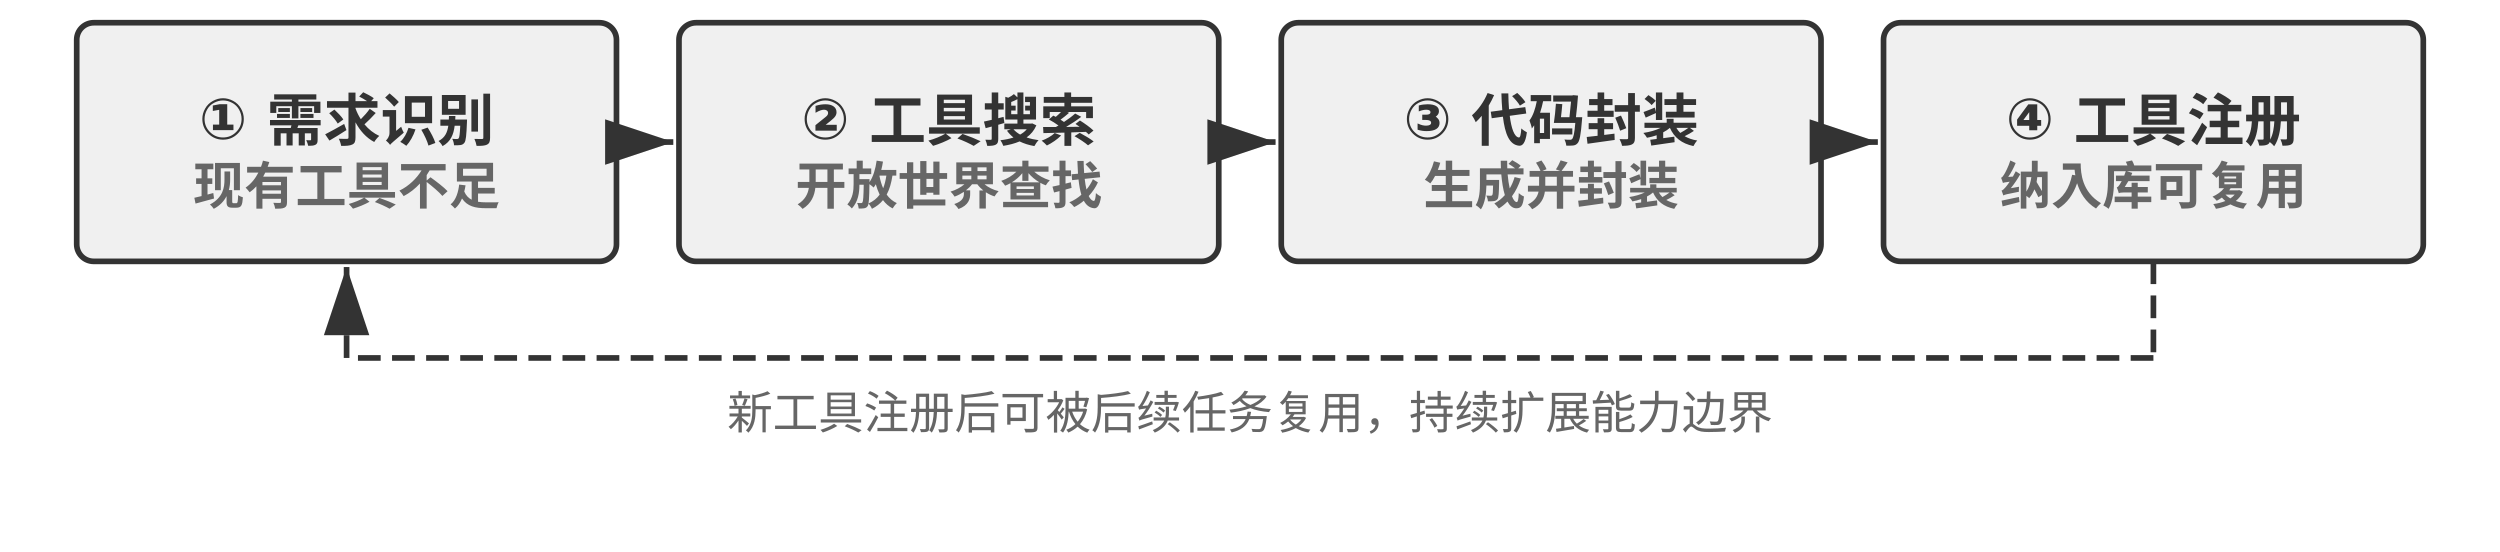
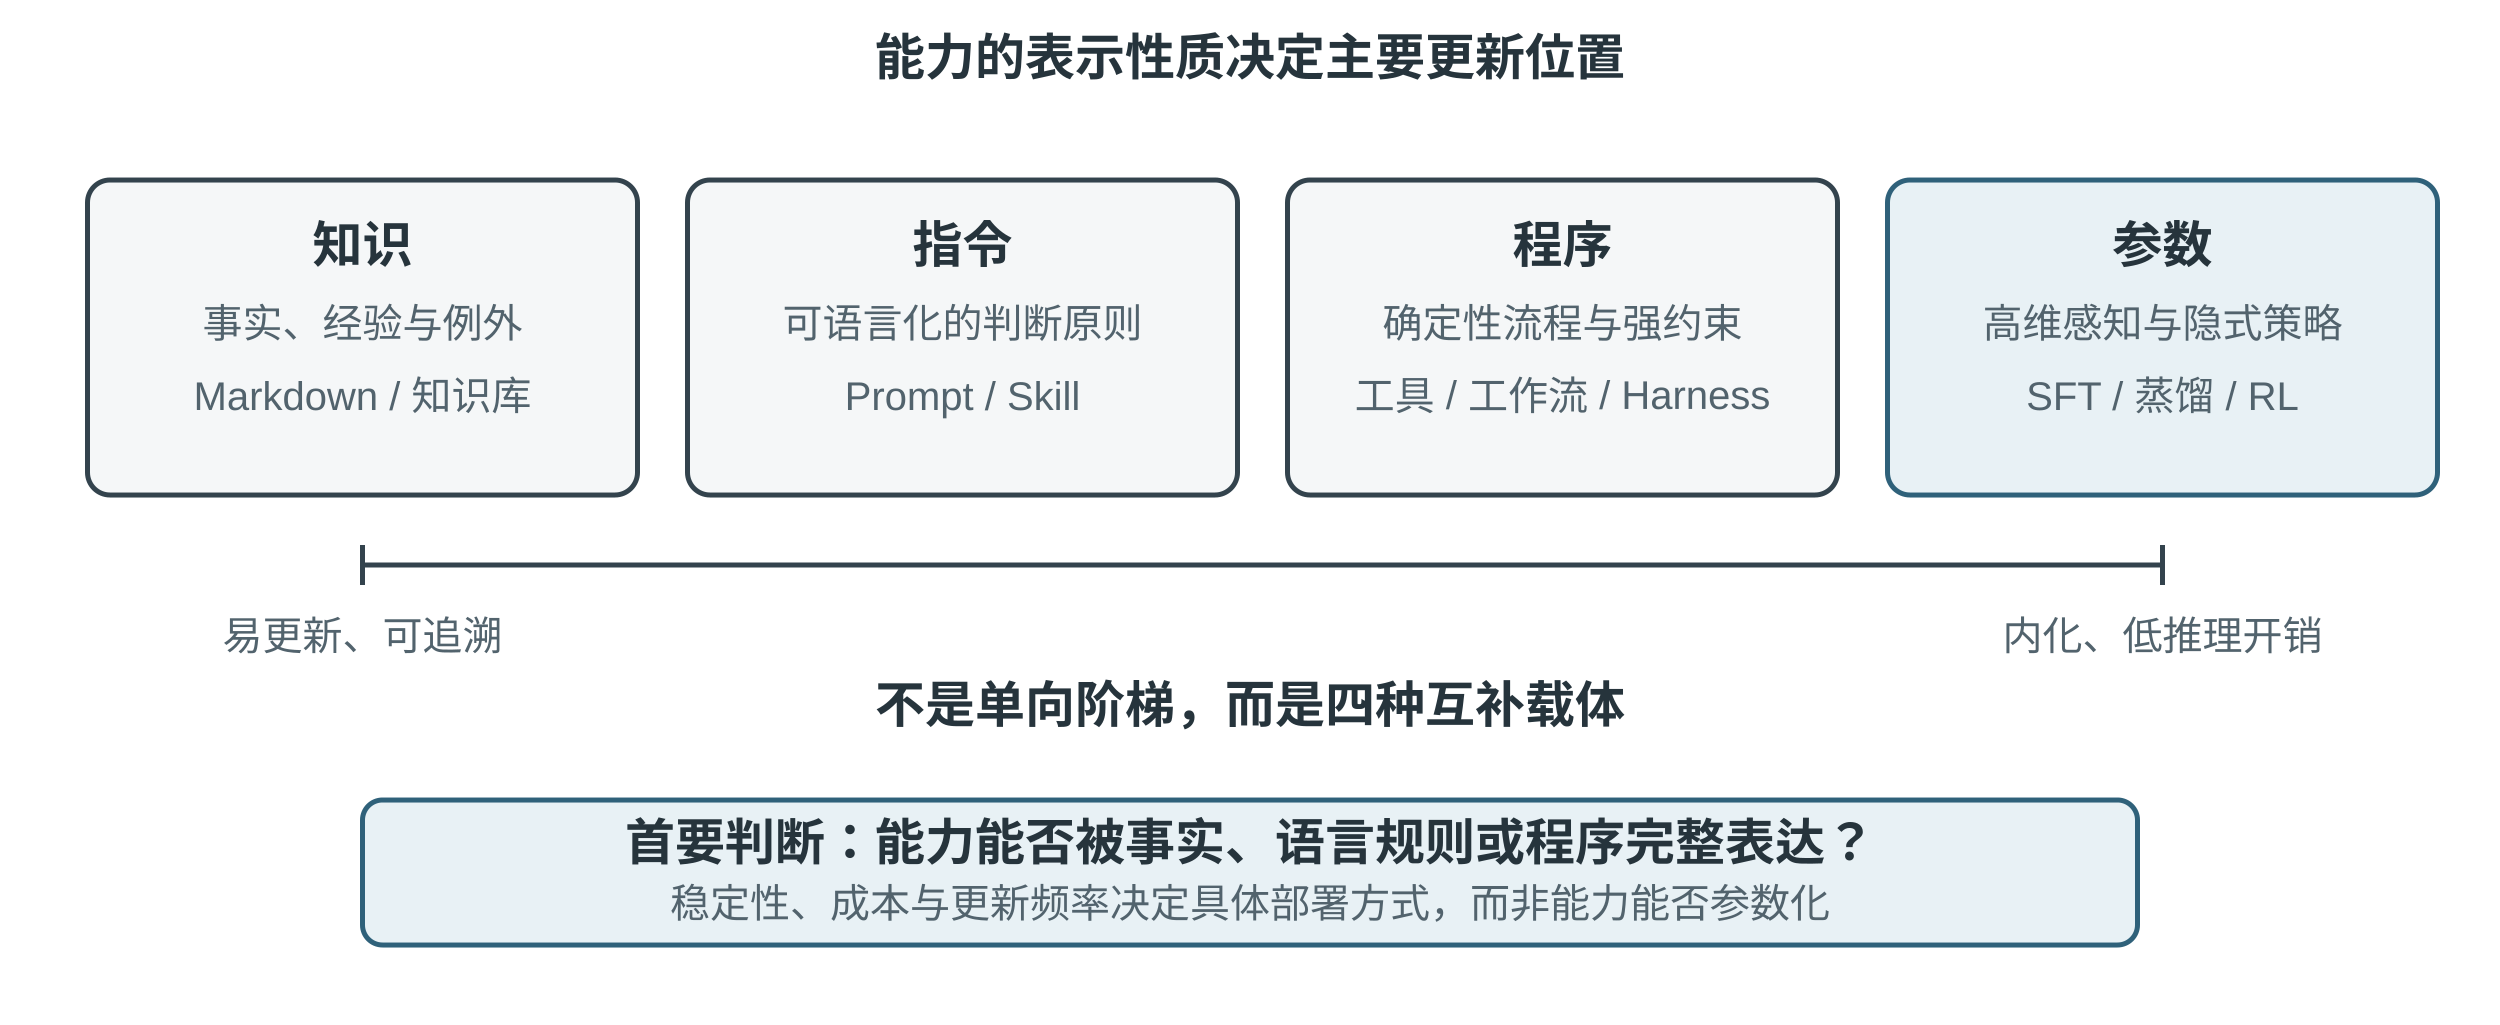
- <svg xmlns="http://www.w3.org/2000/svg" viewBox="0 40 880 194" width="880" height="194" style="background:#ffffff">
+ <svg xmlns="http://www.w3.org/2000/svg" viewBox="0 0 1000 410" width="1000" height="410" style="background:#ffffff">
  <defs>
-     <marker id="ah" markerWidth="12" markerHeight="8" refX="12" refY="4" orient="auto">
-       <polygon points="0 0, 12 4, 0 8" fill="#333333" />
-     </marker>
-     <marker id="ah-light" markerWidth="12" markerHeight="8" refX="12" refY="4" orient="auto">
-       <polygon points="0 0, 12 4, 0 8" fill="#999999" />
-     </marker>
+     <style>
+       .t{font-family:Arial,'PingFang SC','Microsoft YaHei',sans-serif;fill:#26343c}
+       .h{font-size:20px;font-weight:700}
+       .s{font-size:16px;fill:#52636d}
+       .box{fill:#f5f7f8;stroke:#33434d;stroke-width:2}
+       .accent{fill:#e8f1f5;stroke:#2f617a;stroke-width:2}
+     </style>
  </defs>
-   <rect x="27.0" y="48" width="190" height="84" rx="6" fill="#f0f0f0" stroke="#333333" stroke-width="2" />
-   <text x="122.0" y="78.0" font-family="Arial, 'Helvetica Neue', Helvetica, 'PingFang SC', 'Microsoft YaHei', sans-serif" font-size="20" fill="#333333" text-anchor="middle" dominant-baseline="central" font-weight="bold">① 需求识别</text>
-   <text x="122.0" y="104.0" font-family="Arial, 'Helvetica Neue', Helvetica, 'PingFang SC', 'Microsoft YaHei', sans-serif" font-size="18" fill="#666666" text-anchor="middle" dominant-baseline="central" font-weight="bold">现有工具不足</text>
-   <rect x="239.0" y="48" width="190" height="84" rx="6" fill="#f0f0f0" stroke="#333333" stroke-width="2" />
-   <text x="334.0" y="78.0" font-family="Arial, 'Helvetica Neue', Helvetica, 'PingFang SC', 'Microsoft YaHei', sans-serif" font-size="20" fill="#333333" text-anchor="middle" dominant-baseline="central" font-weight="bold">② 工具搜索</text>
-   <text x="334.0" y="104.0" font-family="Arial, 'Helvetica Neue', Helvetica, 'PingFang SC', 'Microsoft YaHei', sans-serif" font-size="18" fill="#666666" text-anchor="middle" dominant-baseline="central" font-weight="bold">开放世界查找</text>
-   <line x1="219.0" y1="90.0" x2="237.0" y2="90.0" stroke="#333333" stroke-width="2" marker-end="url(#ah)" />
-   <rect x="451.0" y="48" width="190" height="84" rx="6" fill="#f0f0f0" stroke="#333333" stroke-width="2" />
-   <text x="546.0" y="78.0" font-family="Arial, 'Helvetica Neue', Helvetica, 'PingFang SC', 'Microsoft YaHei', sans-serif" font-size="20" fill="#333333" text-anchor="middle" dominant-baseline="central" font-weight="bold">③ 代码封装</text>
-   <text x="546.0" y="104.0" font-family="Arial, 'Helvetica Neue', Helvetica, 'PingFang SC', 'Microsoft YaHei', sans-serif" font-size="18" fill="#666666" text-anchor="middle" dominant-baseline="central" font-weight="bold">生成并封装</text>
-   <line x1="431.0" y1="90.0" x2="449.0" y2="90.0" stroke="#333333" stroke-width="2" marker-end="url(#ah)" />
-   <rect x="663.0" y="48" width="190" height="84" rx="6" fill="#f0f0f0" stroke="#333333" stroke-width="2" />
-   <text x="758.0" y="78.0" font-family="Arial, 'Helvetica Neue', Helvetica, 'PingFang SC', 'Microsoft YaHei', sans-serif" font-size="20" fill="#333333" text-anchor="middle" dominant-baseline="central" font-weight="bold">④ 工具注册</text>
-   <text x="758.0" y="104.0" font-family="Arial, 'Helvetica Neue', Helvetica, 'PingFang SC', 'Microsoft YaHei', sans-serif" font-size="18" fill="#666666" text-anchor="middle" dominant-baseline="central" font-weight="bold">纳入库可复用</text>
-   <line x1="643.0" y1="90.0" x2="661.0" y2="90.0" stroke="#333333" stroke-width="2" marker-end="url(#ah)" />
-   <line x1="758.0" y1="132" x2="758.0" y2="166" stroke="#333333" stroke-width="2" stroke-dasharray="8,4" />
-   <line x1="758.0" y1="166" x2="122.0" y2="166" stroke="#333333" stroke-width="2" stroke-dasharray="8,4" />
-   <line x1="122.0" y1="166" x2="122.0" y2="134" stroke="#333333" stroke-width="2" stroke-dasharray="8,4" marker-end="url(#ah)" />
-   <text x="440.0" y="184" font-family="Arial, 'Helvetica Neue', Helvetica, 'PingFang SC', 'Microsoft YaHei', sans-serif" font-size="16" fill="#666666" text-anchor="middle" dominant-baseline="central" font-weight="normal">新工具注册后可被后续任务复用，持续扩展能力边界</text>
+   <text x="500" y="30" text-anchor="middle" class="t h">能力的表示性质决定主要更新位置</text>
+   <rect x="35" y="72" width="220" height="126" rx="9" class="box" />
+   <text x="145" y="105" text-anchor="middle" class="t h">知识</text>
+   <text x="145" y="135" text-anchor="middle" class="t s">事实、经验与例外</text>
+   <text x="145" y="164" text-anchor="middle" class="t s">Markdown / 知识库</text>
+   <rect x="275" y="72" width="220" height="126" rx="9" class="box" />
+   <text x="385" y="105" text-anchor="middle" class="t h">指令</text>
+   <text x="385" y="135" text-anchor="middle" class="t s">可语言化的判断原则</text>
+   <text x="385" y="164" text-anchor="middle" class="t s">Prompt / Skill</text>
+   <rect x="515" y="72" width="220" height="126" rx="9" class="box" />
+   <text x="625" y="105" text-anchor="middle" class="t h">程序</text>
+   <text x="625" y="135" text-anchor="middle" class="t s">确定性流程与强约束</text>
+   <text x="625" y="164" text-anchor="middle" class="t s">工具 / 工作流 / Harness</text>
+   <rect x="755" y="72" width="220" height="126" rx="9" class="accent" />
+   <text x="865" y="105" text-anchor="middle" class="t h">参数</text>
+   <text x="865" y="135" text-anchor="middle" class="t s">高维感知与隐式策略</text>
+   <text x="865" y="164" text-anchor="middle" class="t s">SFT / 蒸馏 / RL</text>
+   <line x1="145" y1="226" x2="865" y2="226" stroke="#33434d" stroke-width="2" />
+   <path d="M145 218 V234 M865 218 V234" stroke="#33434d" stroke-width="2" />
+   <text x="145" y="260" text-anchor="middle" class="t s">易更新、可追溯</text>
+   <text x="865" y="260" text-anchor="middle" class="t s">内化、低推理开销</text>
+   <text x="500" y="289" text-anchor="middle" class="t h">不是单向阶梯，而是四种互补载体</text>
+   <rect x="145" y="320" width="710" height="58" rx="8" class="accent" />
+   <text x="500" y="344" text-anchor="middle" class="t h">首要判断：能力能否被事实、语言规则或程序完整表达？</text>
+   <text x="500" y="367" text-anchor="middle" class="t s">稳定性、成本与更新频率决定具体部署方式，而非能力能否参数化</text>
</svg>
